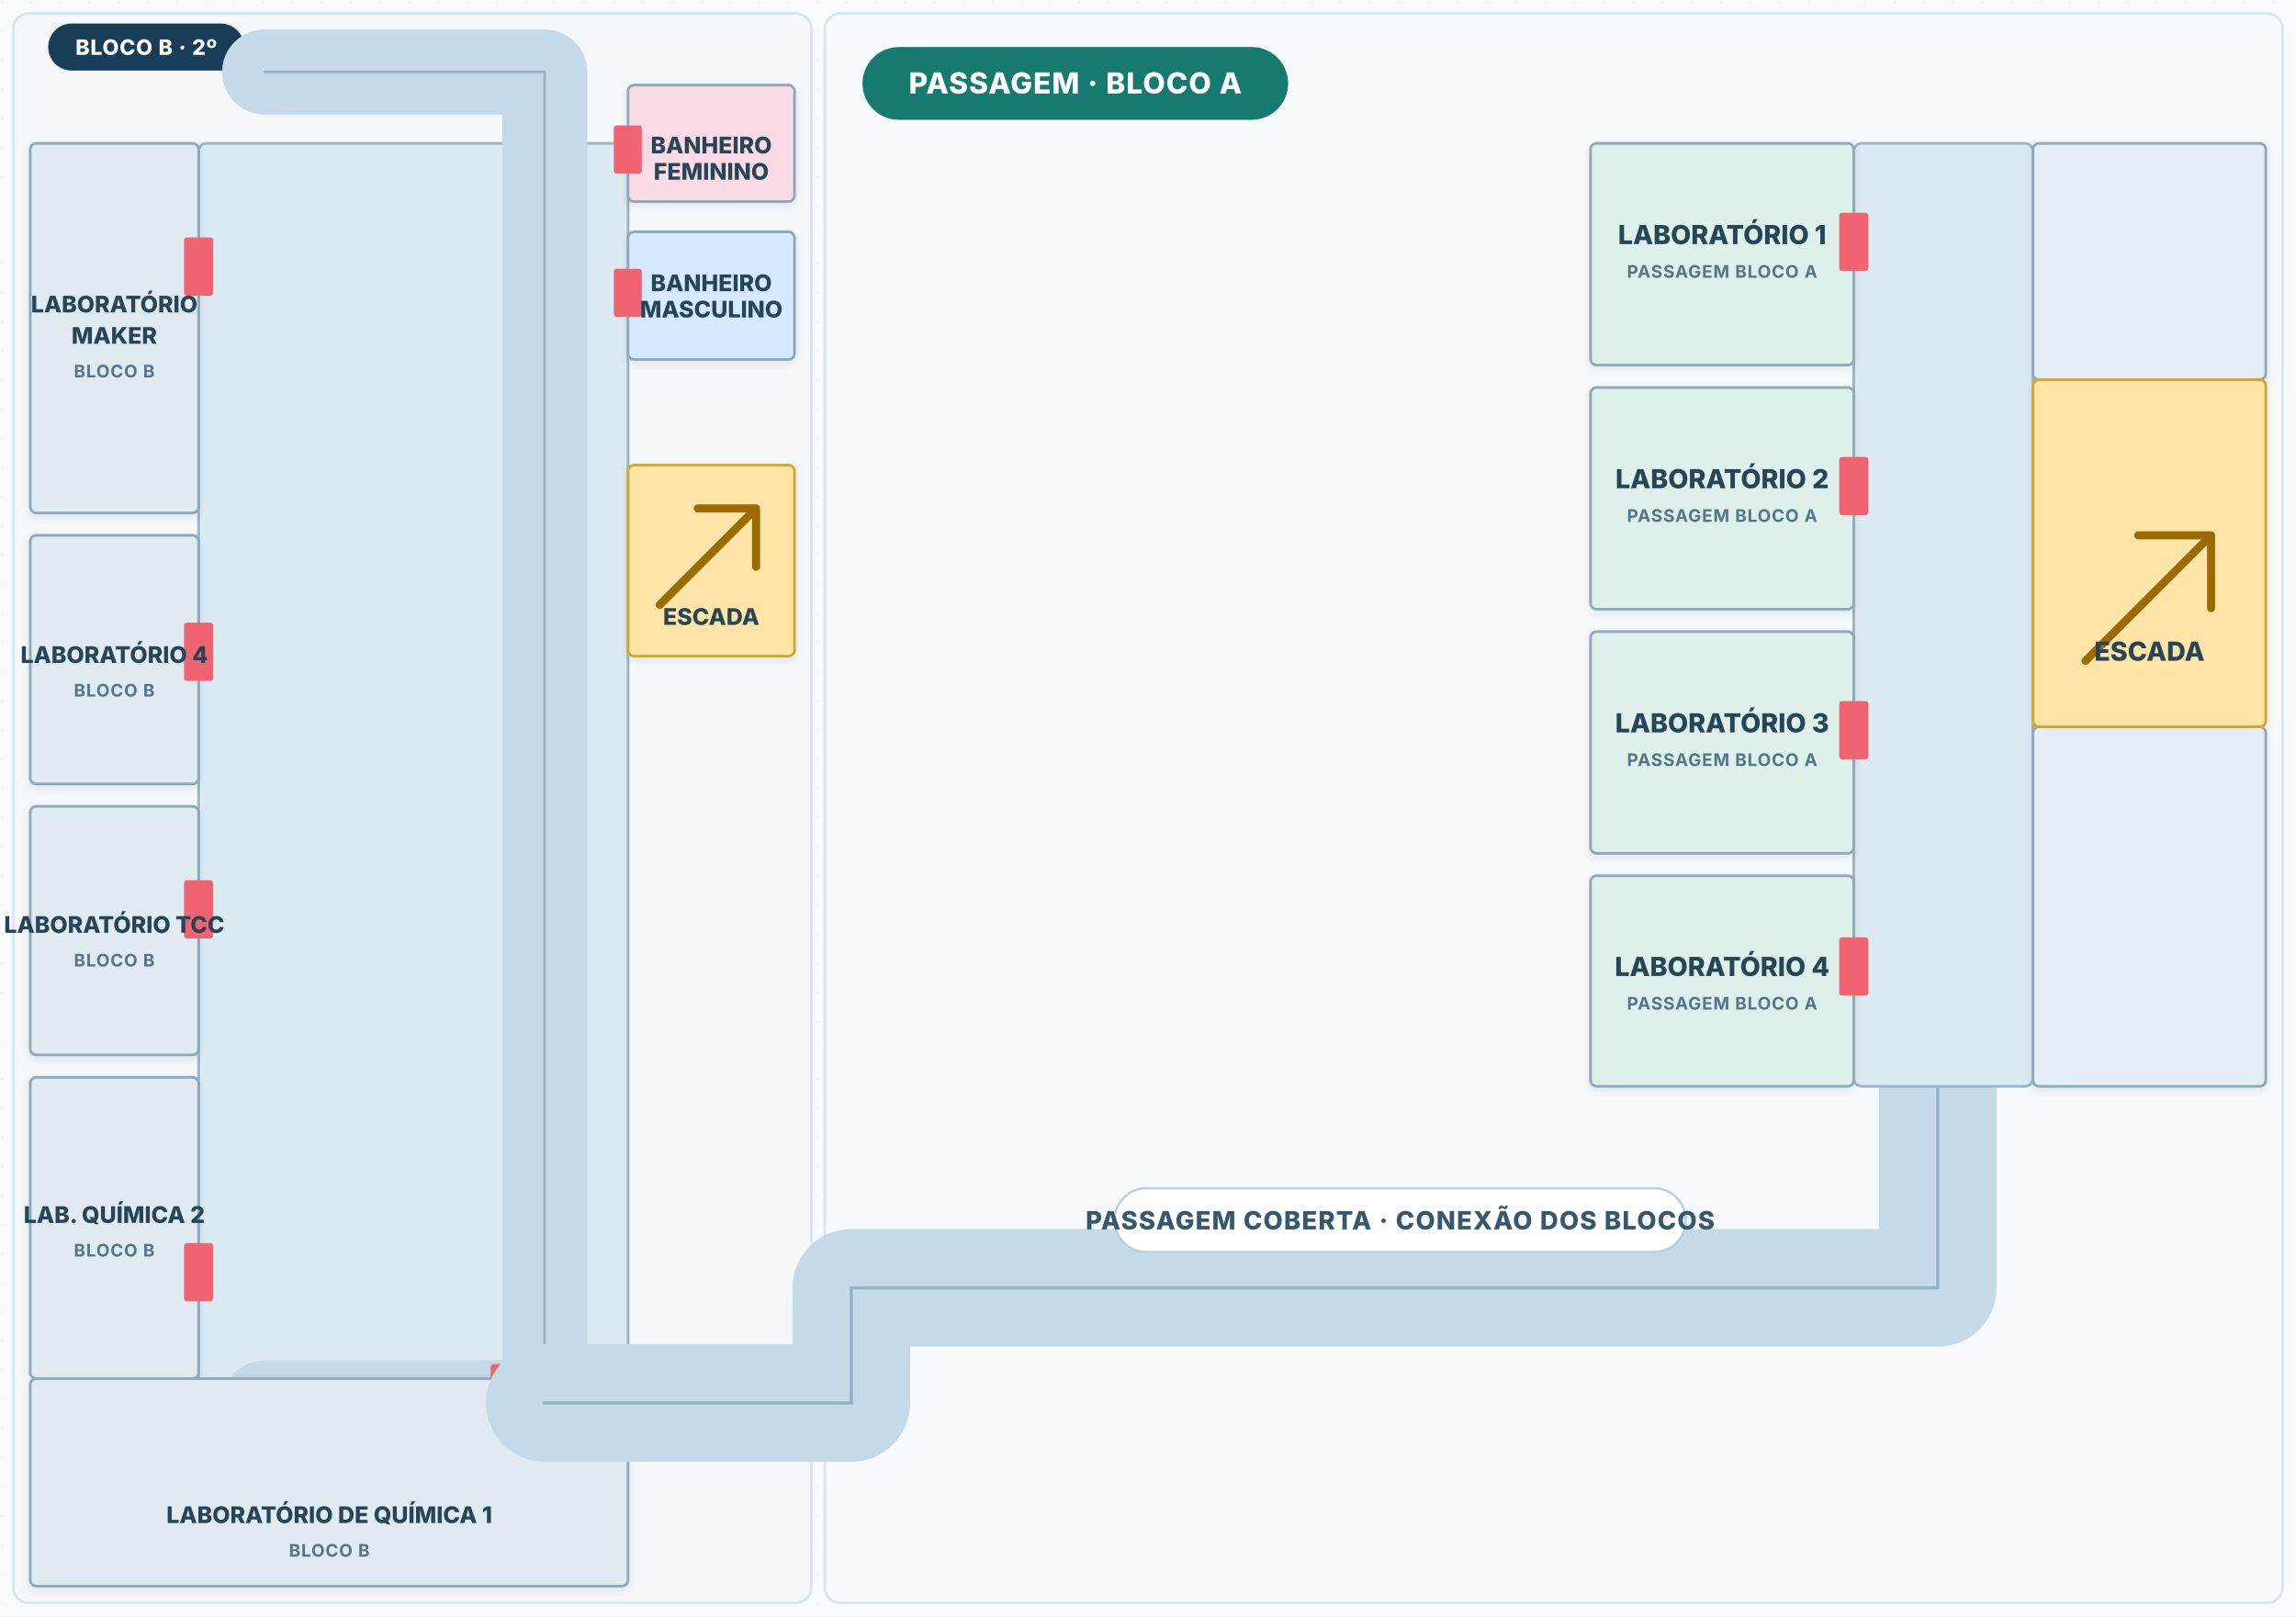
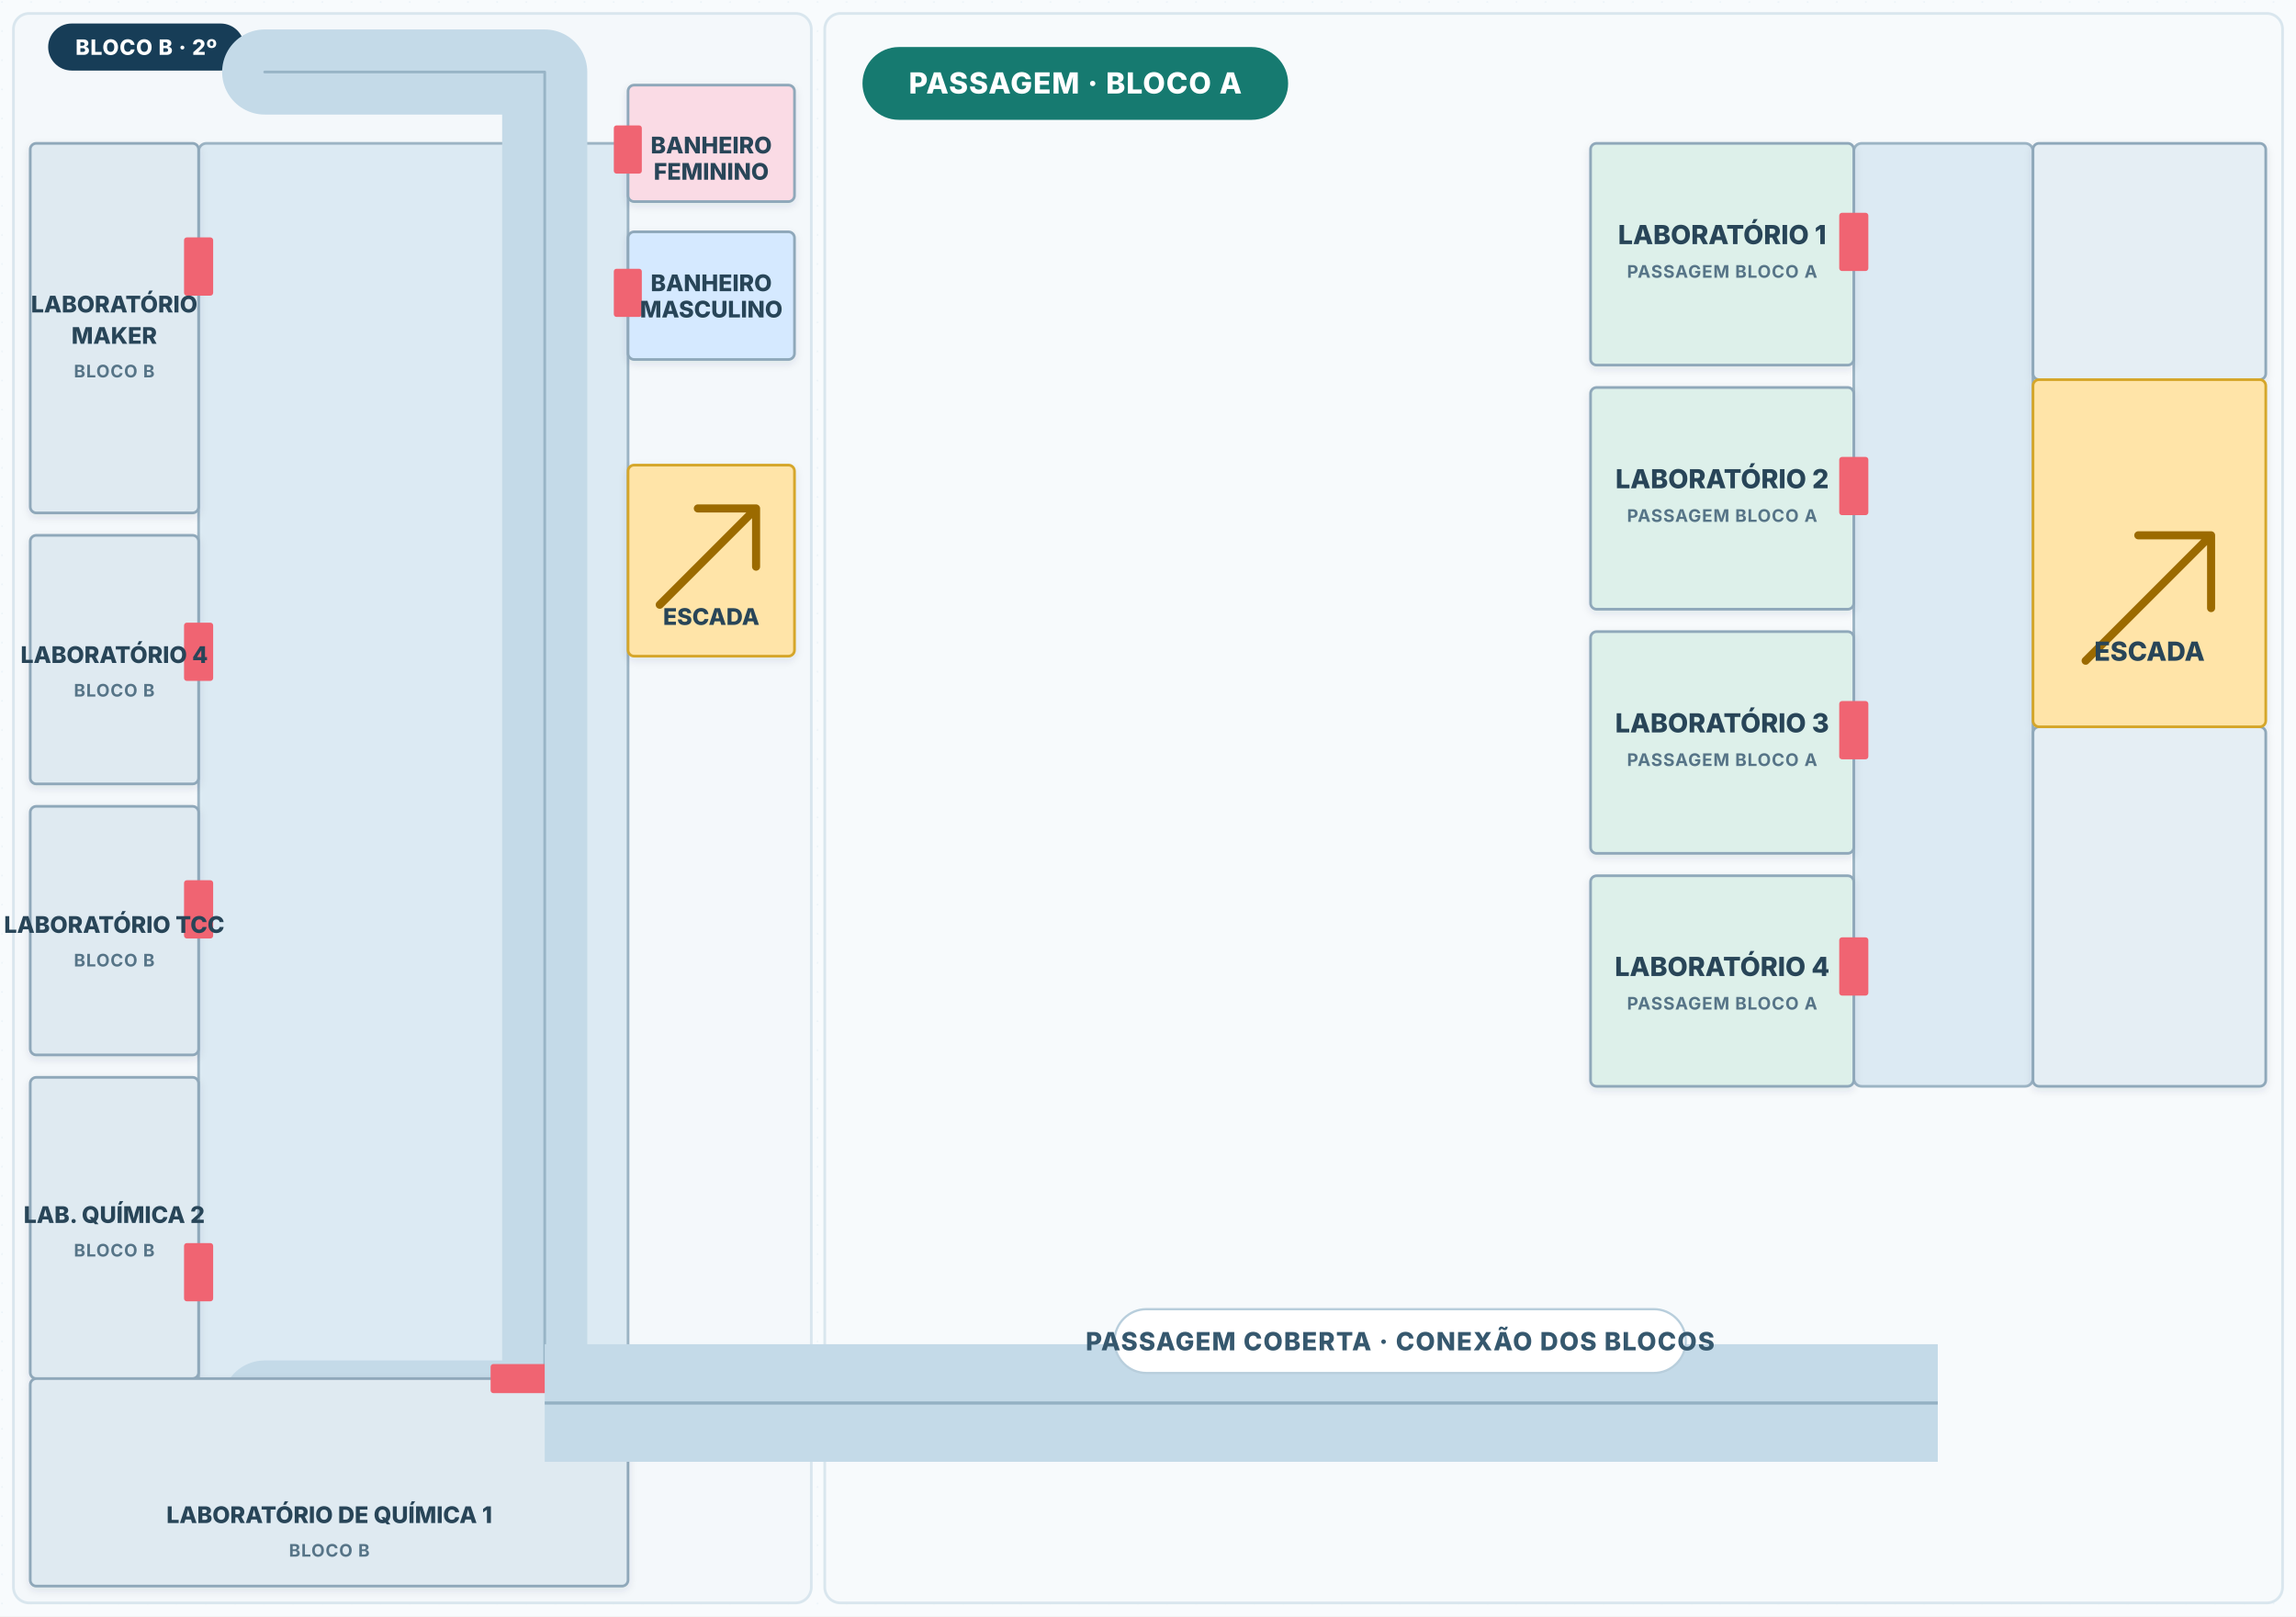
<svg xmlns="http://www.w3.org/2000/svg" width="20498" height="14433" viewBox="0 0 20498 14433" fill="none">
  <defs>
    <filter id="shadow" x="-10%" y="-10%" width="120%" height="125%">
      <feDropShadow dx="0" dy="28" stdDeviation="34" flood-color="#183B56" flood-opacity="0.10" />
    </filter>
    <pattern id="floor-dots" width="260" height="260" patternUnits="userSpaceOnUse">
      <circle cx="18" cy="18" r="8" fill="#C9DDEA" />
    </pattern>
  </defs>
  <rect width="20498" height="14433" fill="#F8FBFD" />
  <rect width="20498" height="14433" fill="url(#floor-dots)" opacity="0.28" />
  <rect x="120" y="120" width="7123" height="14193" rx="140" fill="#F4F8FB" stroke="#D9E6EE" stroke-width="24" />
  <rect x="7363" y="120" width="13015" height="14193" rx="140" fill="#F7FAFC" stroke="#D9E6EE" stroke-width="24" />
  <g font-family="Inter, Arial, sans-serif" font-weight="800">
    <rect x="430" y="210" width="1750" height="420" rx="210" fill="#173D57" />
    <text x="1305" y="490" font-size="190" text-anchor="middle" fill="white" letter-spacing="6">BLOCO B · 2º</text>
    <rect x="7700" y="420" width="3800" height="650" rx="325" fill="#167A70" />
    <text x="9600" y="835" font-size="260" text-anchor="middle" fill="white" letter-spacing="8">PASSAGEM · BLOCO A</text>
  </g>
  <rect x="1773" y="1280" width="3834" height="11248" rx="70" fill="#DCEAF3" stroke="#9CB4C4" stroke-width="24" />
  <path d="M2363 12528H4863V643H2363" stroke="#C4DAE8" stroke-width="760" stroke-linecap="round" stroke-linejoin="round" />
  <path d="M2363 12528H4863V643H2363" stroke="#86A5B9" stroke-width="24" stroke-linecap="round" stroke-linejoin="round" opacity="0.72" />
  <g filter="url(#shadow)" stroke="#8FA8BA" stroke-width="24">
    <rect x="270" y="1280" width="1503" height="3300" rx="54" fill="#DFEAF1" />
    <rect x="270" y="4780" width="1503" height="2220" rx="54" fill="#DFEAF1" />
    <rect x="270" y="7200" width="1503" height="2220" rx="54" fill="#DFEAF1" />
    <rect x="270" y="9620" width="1503" height="2690" rx="54" fill="#DFEAF1" />
    <rect x="270" y="12310" width="5337" height="1853" rx="54" fill="#DFEAF1" />
  </g>
  <g fill="#F06472">
    <rect x="1643" y="2120" width="260" height="520" rx="25" />
    <rect x="1643" y="5560" width="260" height="520" rx="25" />
    <rect x="1643" y="7860" width="260" height="520" rx="25" />
    <rect x="1643" y="11100" width="260" height="520" rx="25" />
    <rect x="4380" y="12180" width="520" height="260" rx="25" />
  </g>
  <g filter="url(#shadow)" stroke="#8FA8BA" stroke-width="24">
    <rect x="5607" y="760" width="1486" height="1040" rx="54" fill="#FADBE5" />
    <rect x="5607" y="2070" width="1486" height="1140" rx="54" fill="#D5E9FF" />
    <rect x="5607" y="4153" width="1486" height="1706" rx="54" fill="#FFE4A8" stroke="#D5A62A" />
  </g>
  <g fill="#F06472">
    <rect x="5480" y="1120" width="250" height="430" rx="24" />
    <rect x="5480" y="2400" width="250" height="430" rx="24" />
  </g>
-   <path d="M4863 12528H7600V11500H17300V9500" stroke="#C4DAE8" stroke-width="1050" stroke-linecap="round" stroke-linejoin="round" />
-   <path d="M4863 12528H7600V11500H17300V9500" stroke="#86A5B9" stroke-width="28" stroke-linecap="round" stroke-linejoin="round" opacity="0.78" />
+   <path d="M4863 12528H17300" stroke="#C4DAE8" stroke-width="1050" stroke-linecap="butt" />
+   <path d="M4863 12528H17300" stroke="#86A5B9" stroke-width="28" stroke-linecap="butt" opacity="0.78" />
  <g font-family="Inter, Arial, sans-serif" text-anchor="middle">
-     <rect x="9950" y="10610" width="5100" height="570" rx="285" fill="#FFFFFF" stroke="#B8CEDC" stroke-width="20" />
-     <text x="12500" y="10978" font-size="225" font-weight="800" fill="#36586E" letter-spacing="10">PASSAGEM COBERTA · CONEXÃO DOS BLOCOS</text>
+     <rect x="9950" y="11690" width="5100" height="570" rx="285" fill="#FFFFFF" stroke="#B8CEDC" stroke-width="20" />
+     <text x="12500" y="12058" font-size="225" font-weight="800" fill="#36586E" letter-spacing="10">PASSAGEM COBERTA · CONEXÃO DOS BLOCOS</text>
  </g>
  <rect x="16550" y="1280" width="1600" height="8420" rx="70" fill="#DCEAF3" stroke="#9CB4C4" stroke-width="24" />
  <g filter="url(#shadow)" stroke="#8FA8BA" stroke-width="24">
    <rect x="14200" y="1280" width="2350" height="1980" rx="54" fill="#DDF0EA" />
    <rect x="14200" y="3460" width="2350" height="1980" rx="54" fill="#DDF0EA" />
    <rect x="14200" y="5640" width="2350" height="1980" rx="54" fill="#DDF0EA" />
    <rect x="14200" y="7820" width="2350" height="1880" rx="54" fill="#DDF0EA" />
    <rect x="18150" y="1280" width="2078" height="2110" rx="54" fill="#E5EEF4" />
    <rect x="18150" y="6490" width="2078" height="3210" rx="54" fill="#E5EEF4" />
    <rect x="18150" y="3390" width="2078" height="3100" rx="54" fill="#FFE4A8" stroke="#D5A62A" />
  </g>
  <g fill="#F06472">
    <rect x="16420" y="1900" width="260" height="520" rx="25" />
    <rect x="16420" y="4080" width="260" height="520" rx="25" />
    <rect x="16420" y="6260" width="260" height="520" rx="25" />
    <rect x="16420" y="8370" width="260" height="520" rx="25" />
  </g>
  <g stroke="#9B6A00" stroke-width="72" stroke-linecap="round" stroke-linejoin="round">
    <path d="M5890 5400L6750 4540M6750 4540H6230M6750 4540V5060" />
    <path d="M18620 5900L19740 4780M19740 4780H19090M19740 4780V5430" />
  </g>
  <g font-family="Inter, Arial, sans-serif" text-anchor="middle" fill="#284558">
    <g font-size="205" font-weight="800">
      <text x="1020" y="2790">LABORATÓRIO</text>
      <text x="1020" y="3070">MAKER</text>
      <text x="1020" y="5920">LABORATÓRIO 4</text>
      <text x="1020" y="8330">LABORATÓRIO TCC</text>
      <text x="1020" y="10920">LAB. QUÍMICA 2</text>
      <text x="2940" y="13600">LABORATÓRIO DE QUÍMICA 1</text>
      <text x="6350" y="1370">BANHEIRO</text>
      <text x="6350" y="1605">FEMININO</text>
      <text x="6350" y="2600">BANHEIRO</text>
      <text x="6350" y="2835">MASCULINO</text>
      <text x="6350" y="5580">ESCADA</text>
    </g>
    <g font-size="235" font-weight="800">
      <text x="15375" y="2180">LABORATÓRIO 1</text>
      <text x="15375" y="4360">LABORATÓRIO 2</text>
      <text x="15375" y="6540">LABORATÓRIO 3</text>
      <text x="15375" y="8715">LABORATÓRIO 4</text>
      <text x="19190" y="5900">ESCADA</text>
    </g>
    <g font-size="155" font-weight="700" fill="#567487" letter-spacing="7">
      <text x="1020" y="3370">BLOCO B</text>
      <text x="1020" y="6220">BLOCO B</text>
      <text x="1020" y="8630">BLOCO B</text>
      <text x="1020" y="11220">BLOCO B</text>
      <text x="2940" y="13900">BLOCO B</text>
      <text x="15375" y="2480">PASSAGEM BLOCO A</text>
      <text x="15375" y="4660">PASSAGEM BLOCO A</text>
      <text x="15375" y="6840">PASSAGEM BLOCO A</text>
      <text x="15375" y="9015">PASSAGEM BLOCO A</text>
    </g>
  </g>
</svg>
